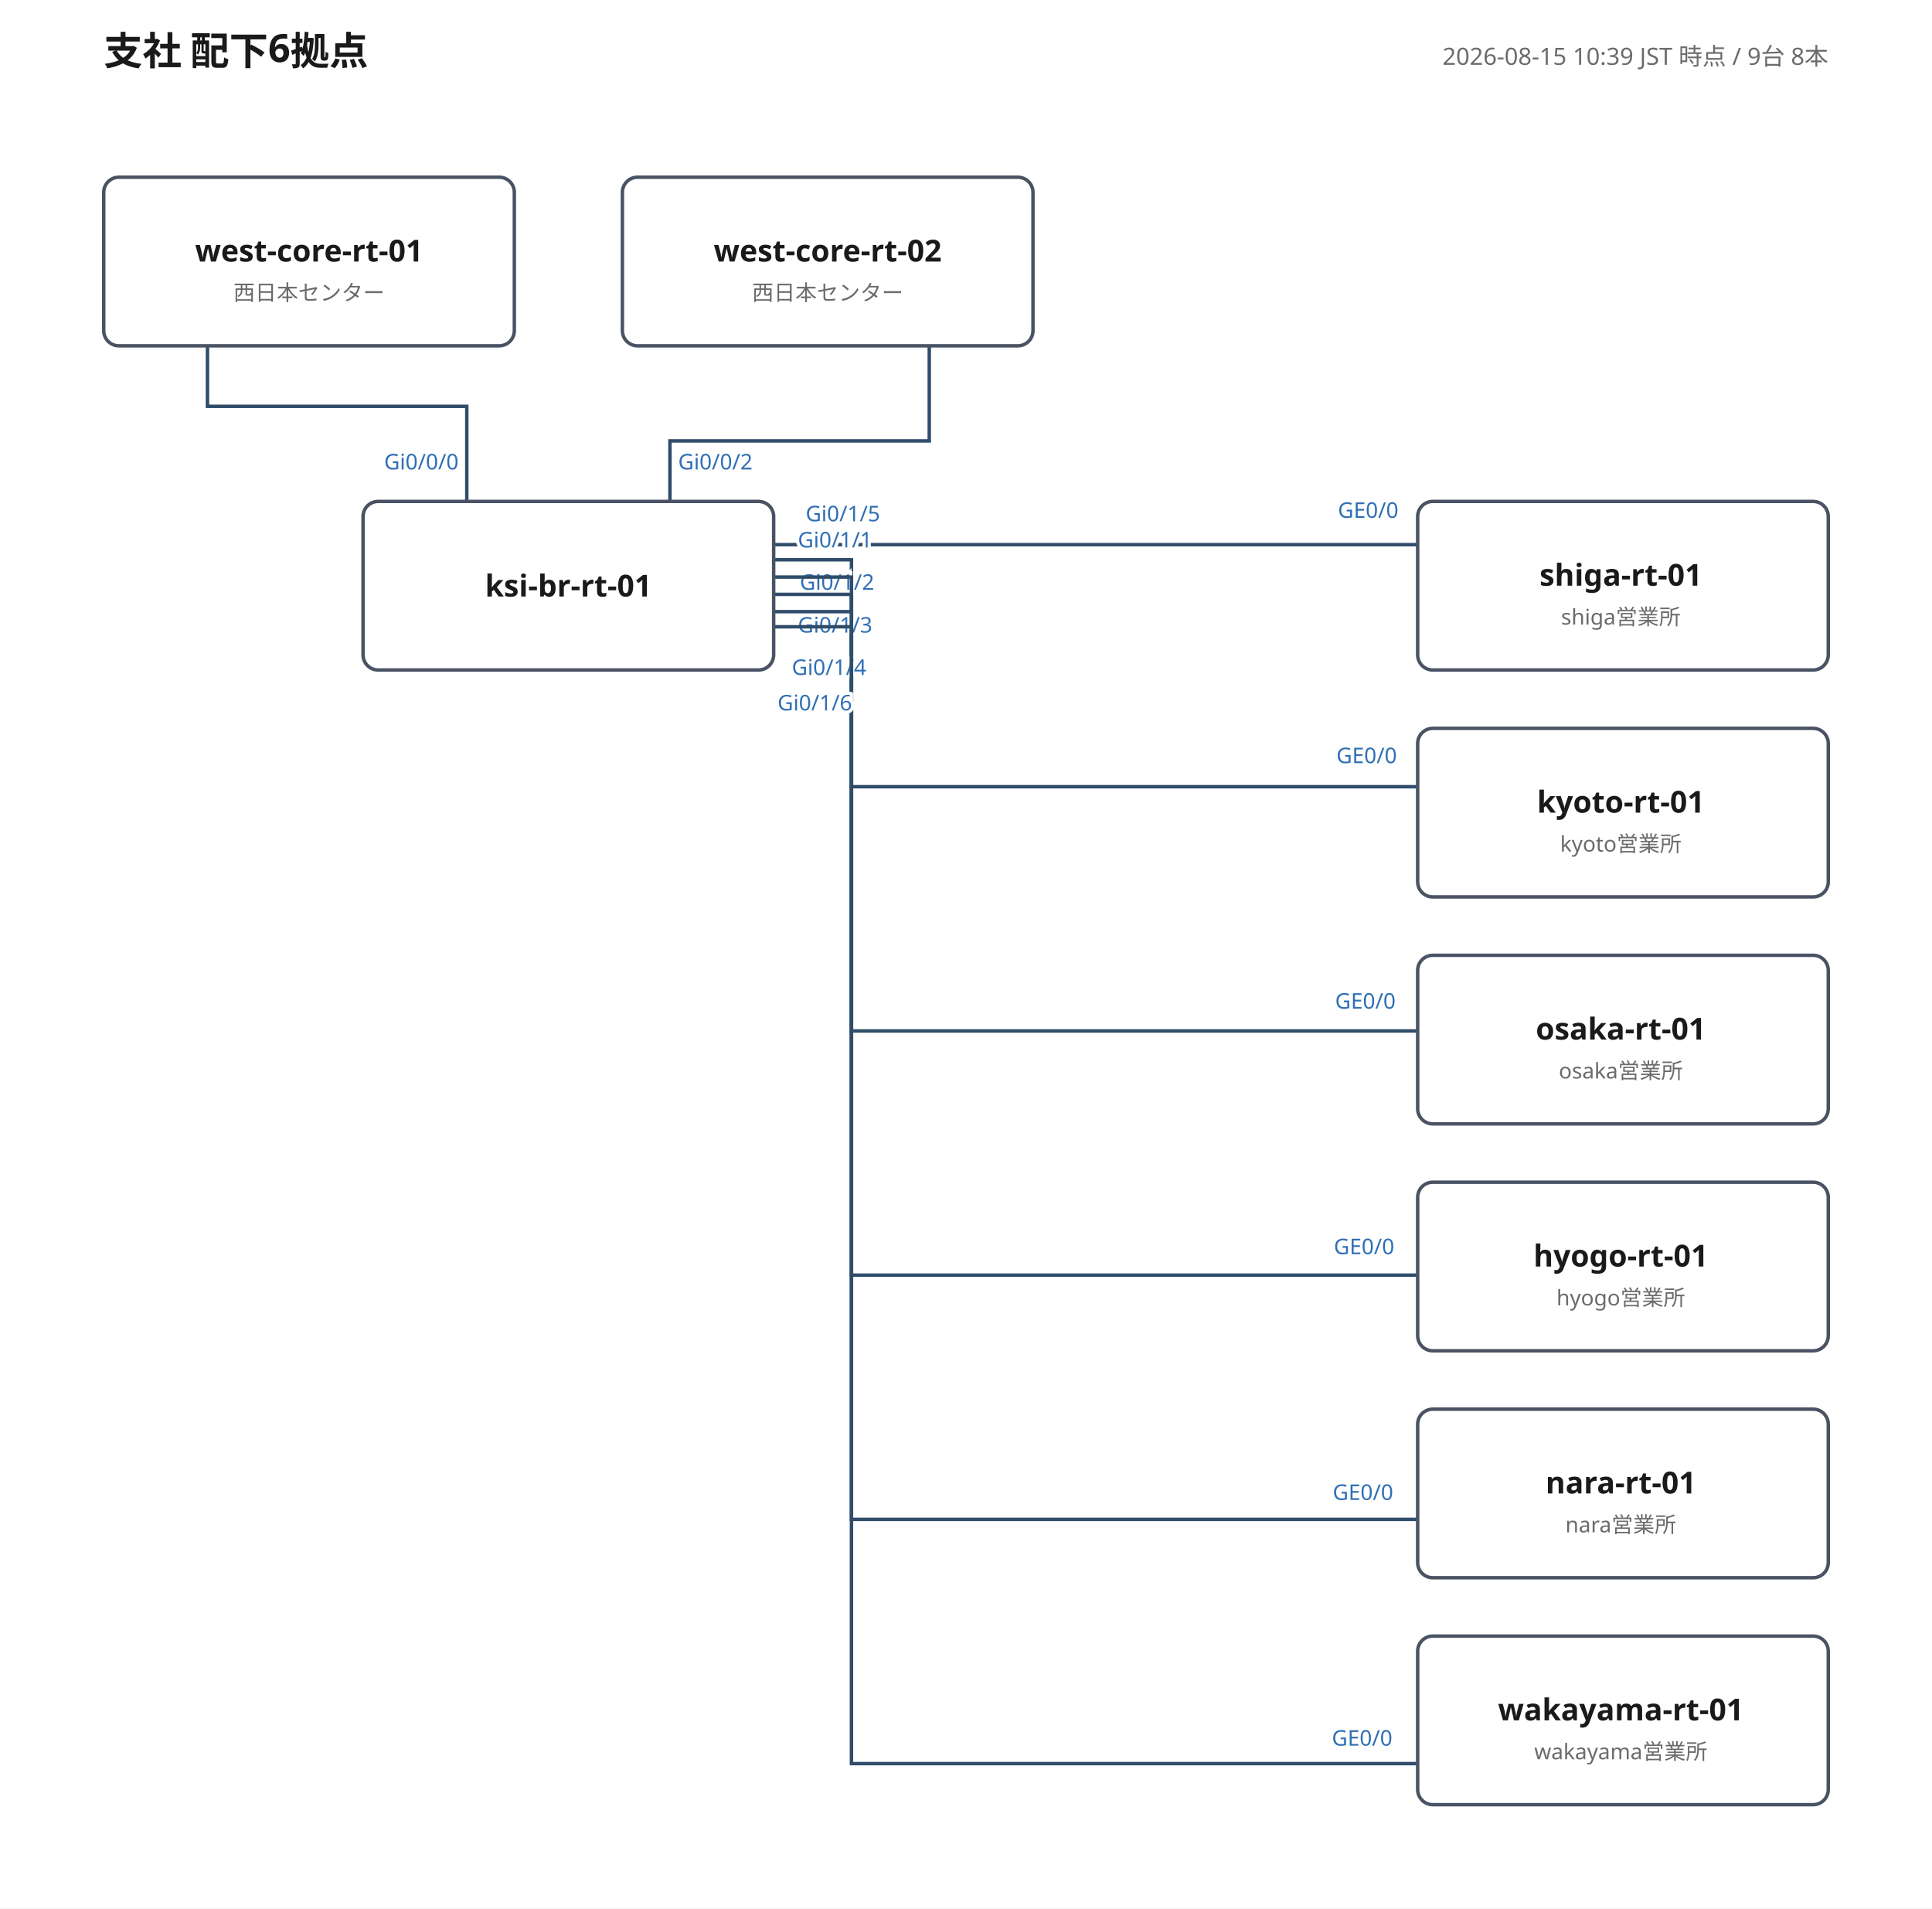
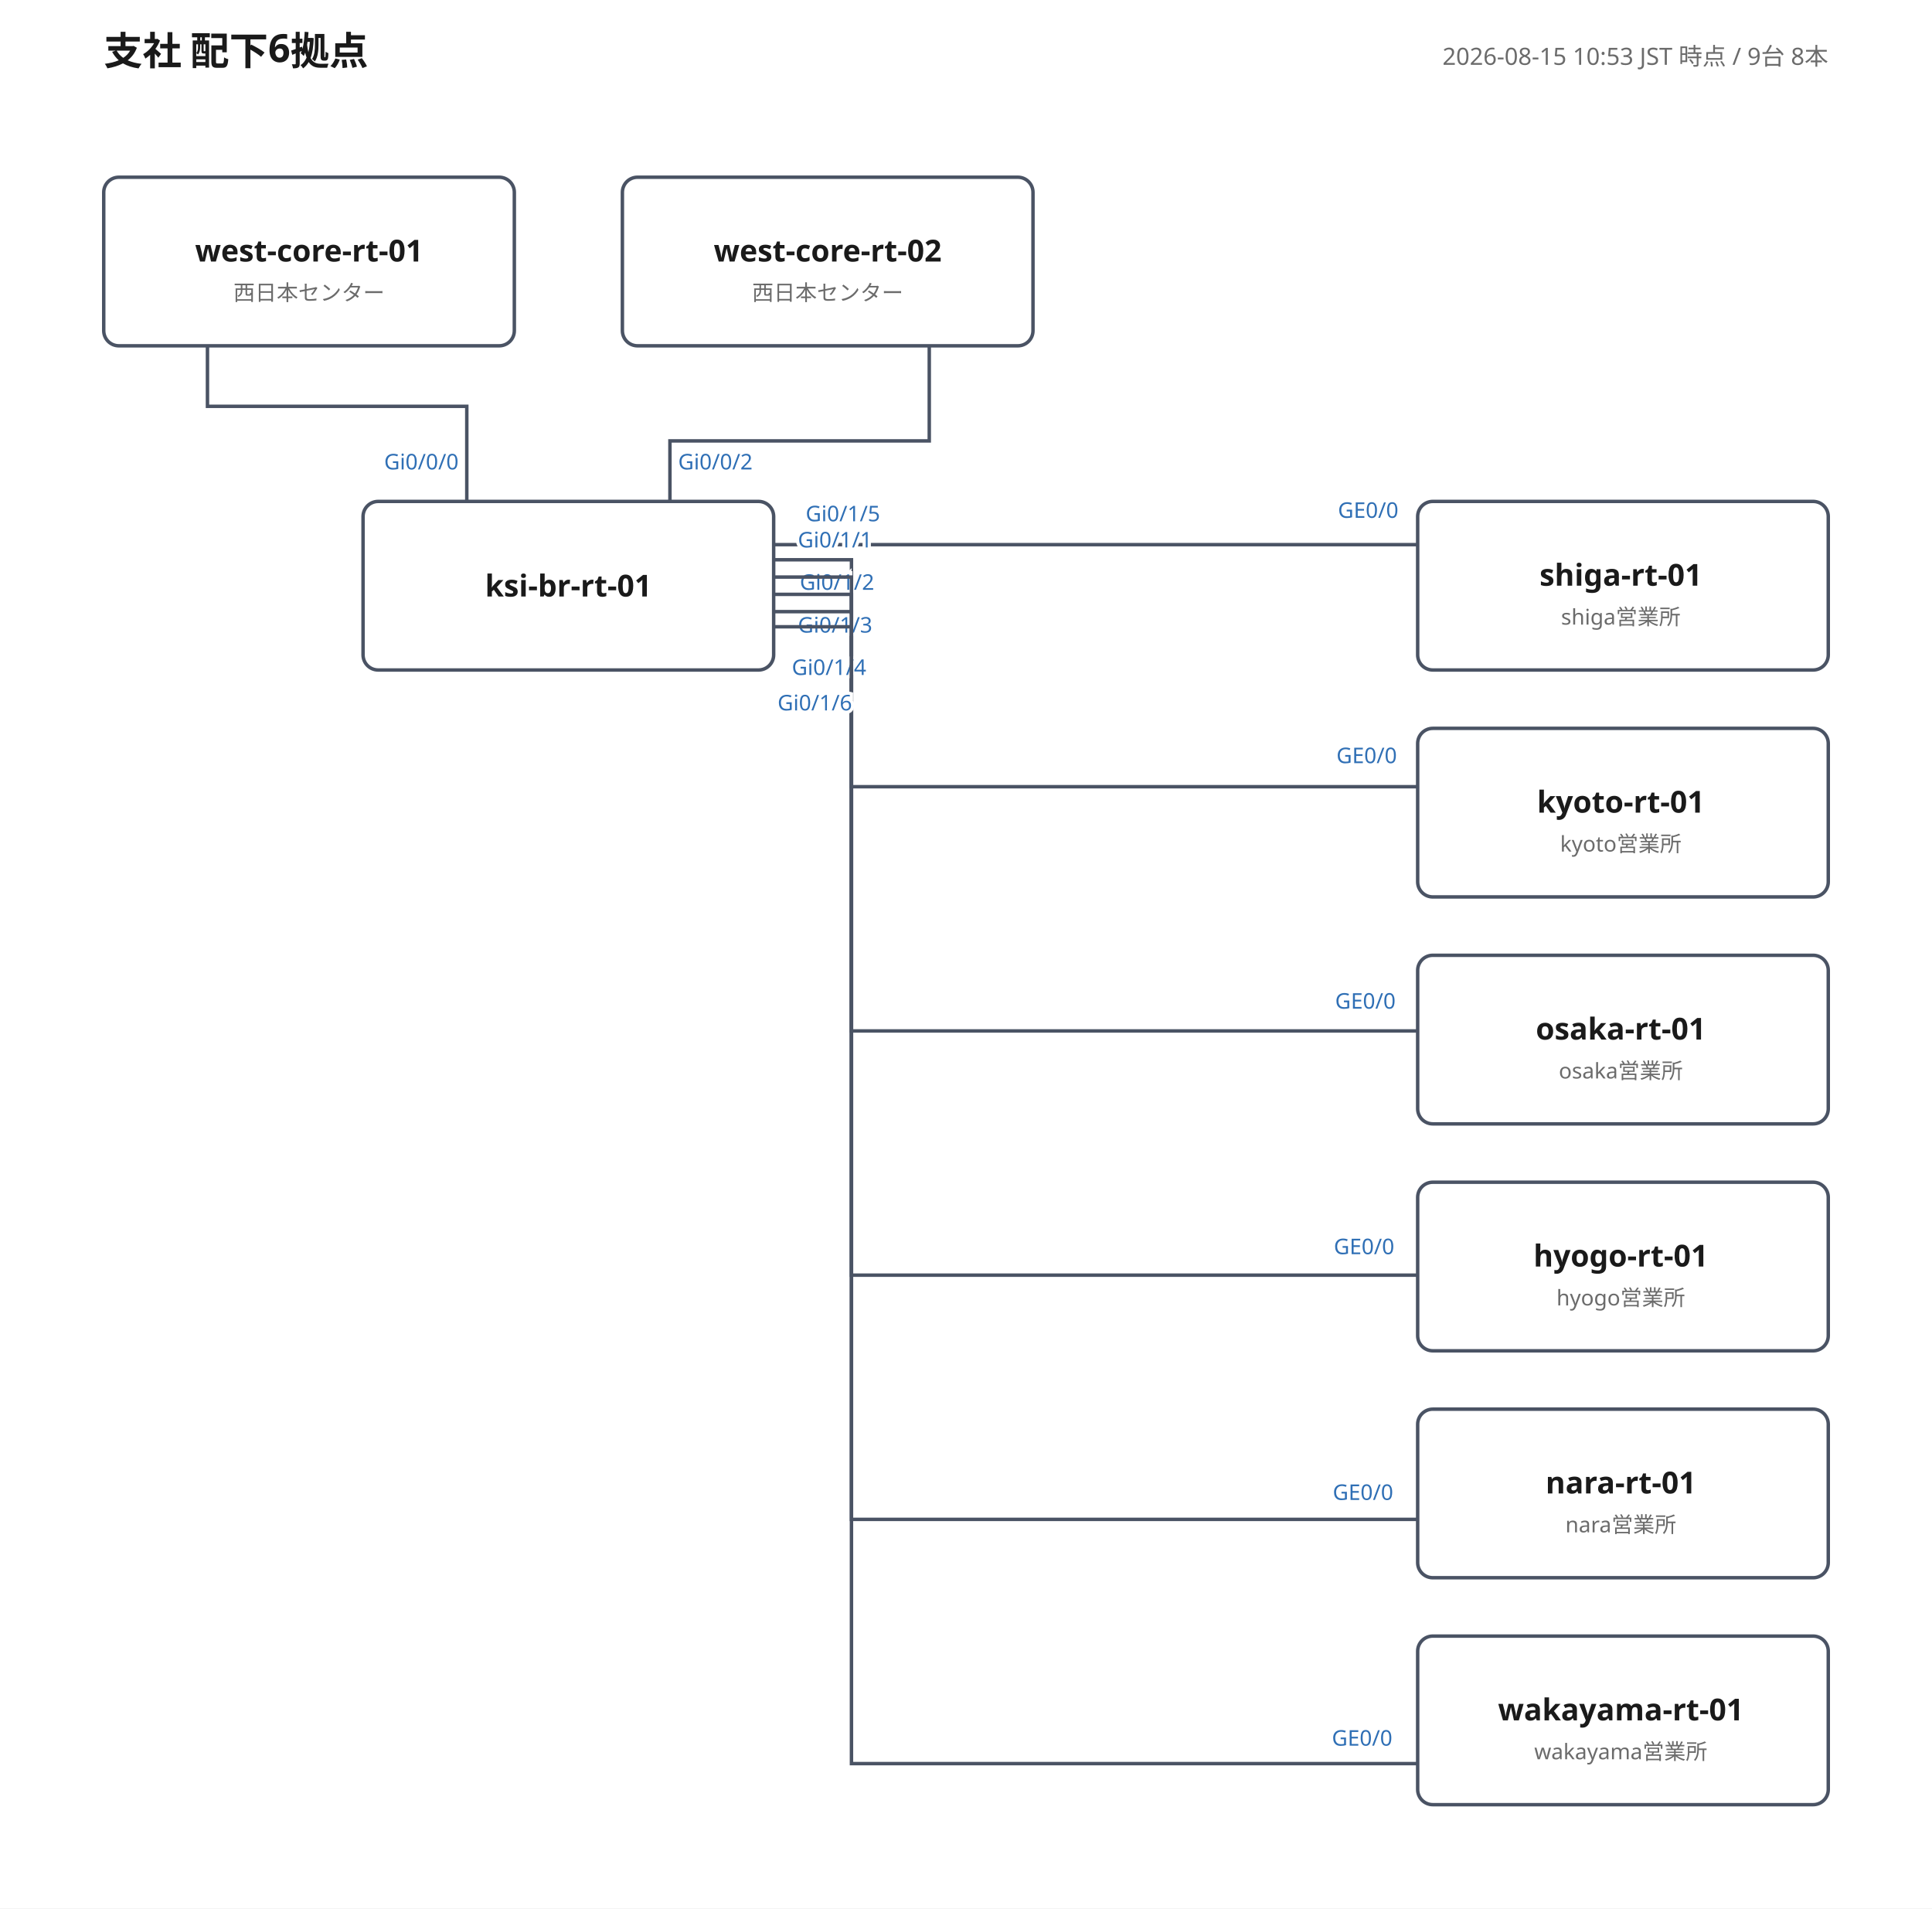
<svg xmlns="http://www.w3.org/2000/svg" width="894" height="883" viewBox="0 0 894 883" font-family="'Yu Gothic', 'Hiragino Kaku Gothic ProN', Meiryo, 'Noto Sans JP', sans-serif">
  <rect width="100%" height="100%" fill="#ffffff" />
  <text x="48" y="30" font-size="18" font-weight="700" fill="#1a1a1a">支社 配下6拠点</text>
-   <text x="846" y="30" font-size="11" fill="#6b6b6b" text-anchor="end">2026-08-15 10:39 JST 時点 / 9台 8本</text>
-   <polyline points="216,232 216,188 96,188 96,160" fill="none" stroke="#2f4d6a" stroke-width="1.6" />
+   <text x="846" y="30" font-size="11" fill="#6b6b6b" text-anchor="end">2026-08-15 10:53 JST 時点 / 9台 8本</text>
+   <polyline points="216,232 216,188 96,188 96,160" fill="none" stroke="#4a5364" stroke-width="1.6" />
  <text class="port-label" x="212.2" y="217.2" font-size="10" fill="#2f6fb5" text-anchor="end" paint-order="stroke" stroke="#ffffff" stroke-width="3">Gi0/0/0</text>
  <text class="port-label" x="99.2" y="177.3" font-size="10" fill="#2f6fb5" text-anchor="end" paint-order="stroke" stroke="#ffffff" stroke-width="3" />
-   <polyline points="310,232 310,204 430,204 430,160" fill="none" stroke="#2f4d6a" stroke-width="1.6" />
+   <polyline points="310,232 310,204 430,204 430,160" fill="none" stroke="#4a5364" stroke-width="1.6" />
  <text class="port-label" x="313.8" y="217.2" font-size="10" fill="#2f6fb5" text-anchor="start" paint-order="stroke" stroke="#ffffff" stroke-width="3">Gi0/0/2</text>
  <text class="port-label" x="426.8" y="177.3" font-size="10" fill="#2f6fb5" text-anchor="start" paint-order="stroke" stroke="#ffffff" stroke-width="3" />
-   <polyline points="358,252 394,252 394,252 628,252 656,252" fill="none" stroke="#2f4d6a" stroke-width="1.6" />
+   <polyline points="358,252 394,252 394,252 628,252 656,252" fill="none" stroke="#4a5364" stroke-width="1.6" />
  <text class="port-label" x="369.2" y="253.3" font-size="10" fill="#2f6fb5" text-anchor="start" paint-order="stroke" stroke="#ffffff" stroke-width="3">Gi0/1/1</text>
  <text class="port-label" x="647.1" y="239.6" font-size="10" fill="#2f6fb5" text-anchor="end" paint-order="stroke" stroke="#ffffff" stroke-width="3">GE0/0</text>
-   <polyline points="358,259 394,259 394,364 612,364 656,364" fill="none" stroke="#2f4d6a" stroke-width="1.6" />
+   <polyline points="358,259 394,259 394,364 612,364 656,364" fill="none" stroke="#4a5364" stroke-width="1.6" />
  <text class="port-label" x="370.1" y="272.9" font-size="10" fill="#2f6fb5" text-anchor="start" paint-order="stroke" stroke="#ffffff" stroke-width="3">Gi0/1/2</text>
  <text class="port-label" x="646.4" y="353.1" font-size="10" fill="#2f6fb5" text-anchor="end" paint-order="stroke" stroke="#ffffff" stroke-width="3">GE0/0</text>
-   <polyline points="358,267 394,267 394,477 596,477 656,477" fill="none" stroke="#2f4d6a" stroke-width="1.6" />
+   <polyline points="358,267 394,267 394,477 596,477 656,477" fill="none" stroke="#4a5364" stroke-width="1.6" />
  <text class="port-label" x="369.2" y="292.7" font-size="10" fill="#2f6fb5" text-anchor="start" paint-order="stroke" stroke="#ffffff" stroke-width="3">Gi0/1/3</text>
  <text class="port-label" x="645.8" y="466.7" font-size="10" fill="#2f6fb5" text-anchor="end" paint-order="stroke" stroke="#ffffff" stroke-width="3">GE0/0</text>
-   <polyline points="358,275 394,275 394,590 580,590 656,590" fill="none" stroke="#2f4d6a" stroke-width="1.6" />
+   <polyline points="358,275 394,275 394,590 580,590 656,590" fill="none" stroke="#4a5364" stroke-width="1.6" />
  <text class="port-label" x="366.4" y="312.3" font-size="10" fill="#2f6fb5" text-anchor="start" paint-order="stroke" stroke="#ffffff" stroke-width="3">Gi0/1/4</text>
  <text class="port-label" x="645.2" y="580.3" font-size="10" fill="#2f6fb5" text-anchor="end" paint-order="stroke" stroke="#ffffff" stroke-width="3">GE0/0</text>
-   <polyline points="358,283 394,283 394,703 564,703 656,703" fill="none" stroke="#2f4d6a" stroke-width="1.6" />
+   <polyline points="358,283 394,283 394,703 564,703 656,703" fill="none" stroke="#4a5364" stroke-width="1.6" />
  <text class="port-label" x="372.8" y="241.2" font-size="10" fill="#2f6fb5" text-anchor="start" paint-order="stroke" stroke="#ffffff" stroke-width="3">Gi0/1/5</text>
  <text class="port-label" x="644.7" y="694.0" font-size="10" fill="#2f6fb5" text-anchor="end" paint-order="stroke" stroke="#ffffff" stroke-width="3">GE0/0</text>
-   <polyline points="358,290 394,290 394,816 548,816 656,816" fill="none" stroke="#2f4d6a" stroke-width="1.6" />
+   <polyline points="358,290 394,290 394,816 548,816 656,816" fill="none" stroke="#4a5364" stroke-width="1.6" />
  <text class="port-label" x="359.8" y="328.7" font-size="10" fill="#2f6fb5" text-anchor="start" paint-order="stroke" stroke="#ffffff" stroke-width="3">Gi0/1/6</text>
  <text class="port-label" x="644.3" y="807.7" font-size="10" fill="#2f6fb5" text-anchor="end" paint-order="stroke" stroke="#ffffff" stroke-width="3">GE0/0</text>
  <g>
    <rect x="168" y="232" width="190" height="78" rx="7" fill="#ffffff" stroke="#4a5364" stroke-width="1.6" />
    <text x="263" y="276" font-size="14" font-weight="700" fill="#1a1a1a" text-anchor="middle">ksi-br-rt-01</text>
  </g>
  <g>
    <rect x="48" y="82" width="190" height="78" rx="7" fill="#ffffff" stroke="#4a5364" stroke-width="1.6" />
    <text x="143" y="121" font-size="14" font-weight="700" fill="#1a1a1a" text-anchor="middle">west-core-rt-01</text>
    <text x="143" y="139" font-size="10" fill="#6b6b6b" text-anchor="middle">西日本センター</text>
  </g>
  <g>
    <rect x="288" y="82" width="190" height="78" rx="7" fill="#ffffff" stroke="#4a5364" stroke-width="1.6" />
    <text x="383" y="121" font-size="14" font-weight="700" fill="#1a1a1a" text-anchor="middle">west-core-rt-02</text>
    <text x="383" y="139" font-size="10" fill="#6b6b6b" text-anchor="middle">西日本センター</text>
  </g>
  <g>
    <rect x="656" y="232" width="190" height="78" rx="7" fill="#ffffff" stroke="#4a5364" stroke-width="1.6" />
    <text x="750" y="271" font-size="14" font-weight="700" fill="#1a1a1a" text-anchor="middle">shiga-rt-01</text>
    <text x="750" y="289" font-size="10" fill="#6b6b6b" text-anchor="middle">shiga営業所</text>
  </g>
  <g>
    <rect x="656" y="337" width="190" height="78" rx="7" fill="#ffffff" stroke="#4a5364" stroke-width="1.6" />
    <text x="750" y="376" font-size="14" font-weight="700" fill="#1a1a1a" text-anchor="middle">kyoto-rt-01</text>
    <text x="750" y="394" font-size="10" fill="#6b6b6b" text-anchor="middle">kyoto営業所</text>
  </g>
  <g>
    <rect x="656" y="442" width="190" height="78" rx="7" fill="#ffffff" stroke="#4a5364" stroke-width="1.6" />
    <text x="750" y="481" font-size="14" font-weight="700" fill="#1a1a1a" text-anchor="middle">osaka-rt-01</text>
    <text x="750" y="499" font-size="10" fill="#6b6b6b" text-anchor="middle">osaka営業所</text>
  </g>
  <g>
    <rect x="656" y="547" width="190" height="78" rx="7" fill="#ffffff" stroke="#4a5364" stroke-width="1.6" />
    <text x="750" y="586" font-size="14" font-weight="700" fill="#1a1a1a" text-anchor="middle">hyogo-rt-01</text>
    <text x="750" y="604" font-size="10" fill="#6b6b6b" text-anchor="middle">hyogo営業所</text>
  </g>
  <g>
    <rect x="656" y="652" width="190" height="78" rx="7" fill="#ffffff" stroke="#4a5364" stroke-width="1.6" />
    <text x="750" y="691" font-size="14" font-weight="700" fill="#1a1a1a" text-anchor="middle">nara-rt-01</text>
    <text x="750" y="709" font-size="10" fill="#6b6b6b" text-anchor="middle">nara営業所</text>
  </g>
  <g>
    <rect x="656" y="757" width="190" height="78" rx="7" fill="#ffffff" stroke="#4a5364" stroke-width="1.6" />
    <text x="750" y="796" font-size="14" font-weight="700" fill="#1a1a1a" text-anchor="middle">wakayama-rt-01</text>
    <text x="750" y="814" font-size="10" fill="#6b6b6b" text-anchor="middle">wakayama営業所</text>
  </g>
</svg>
